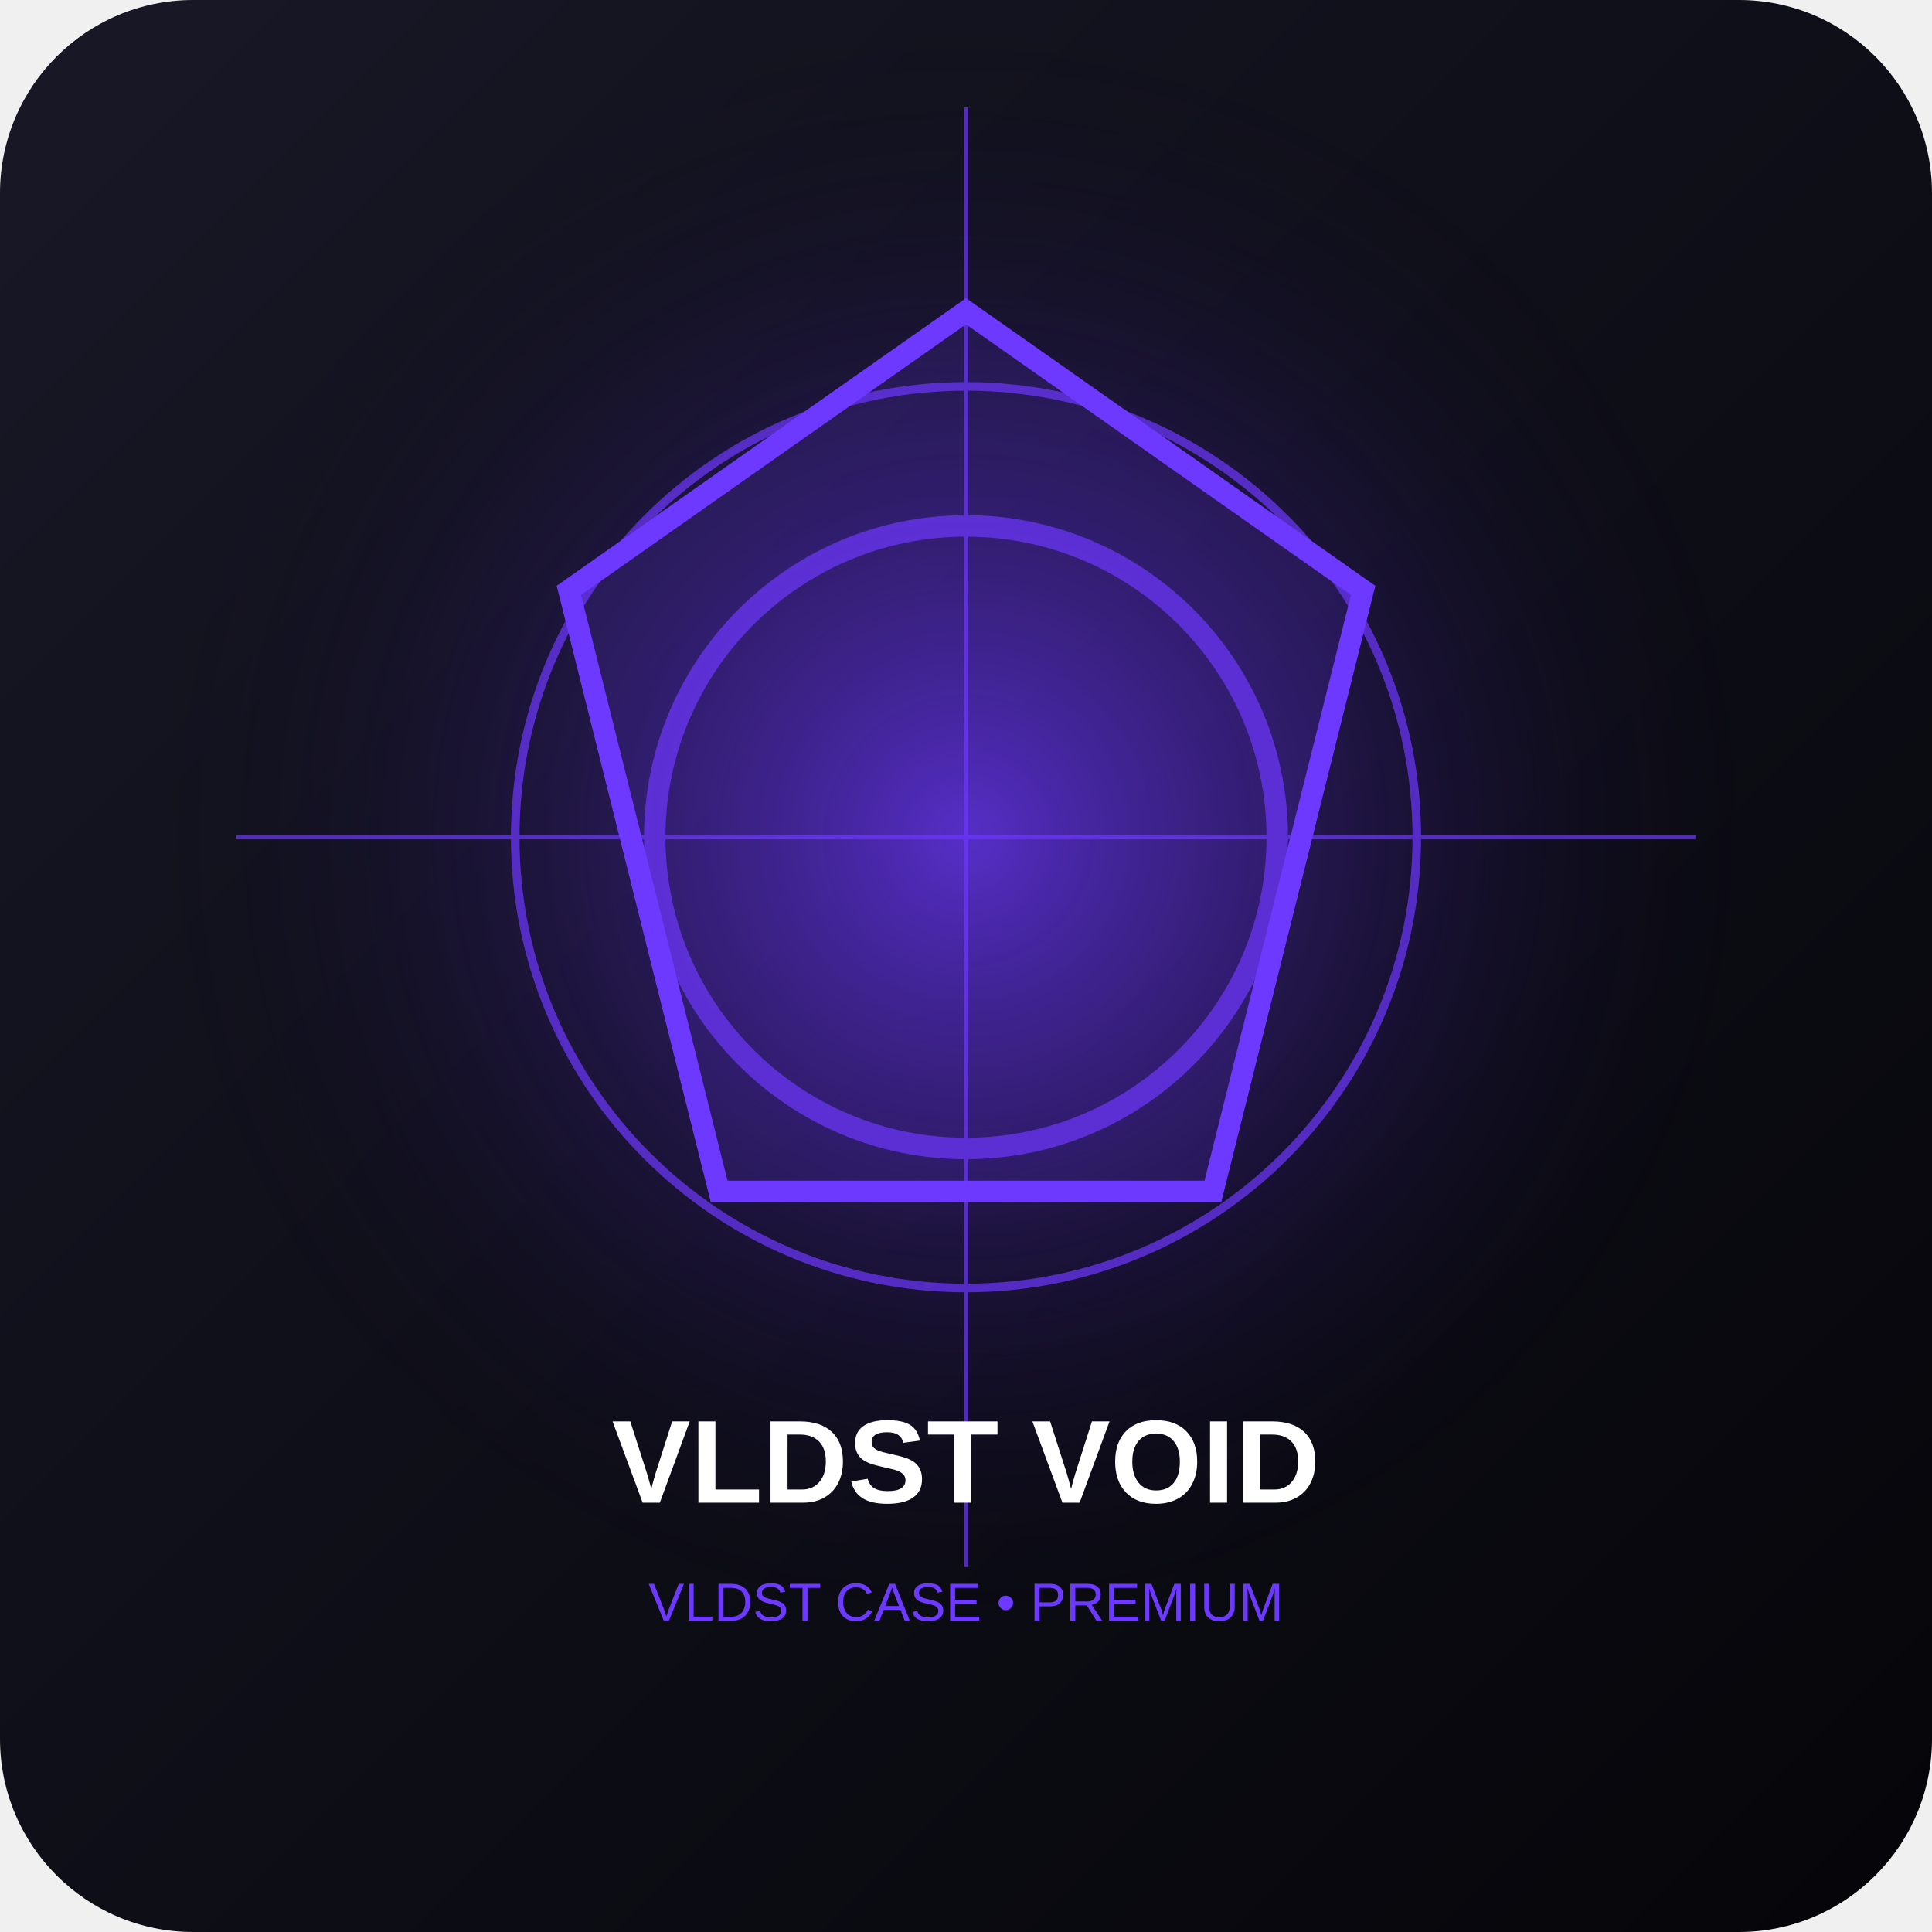
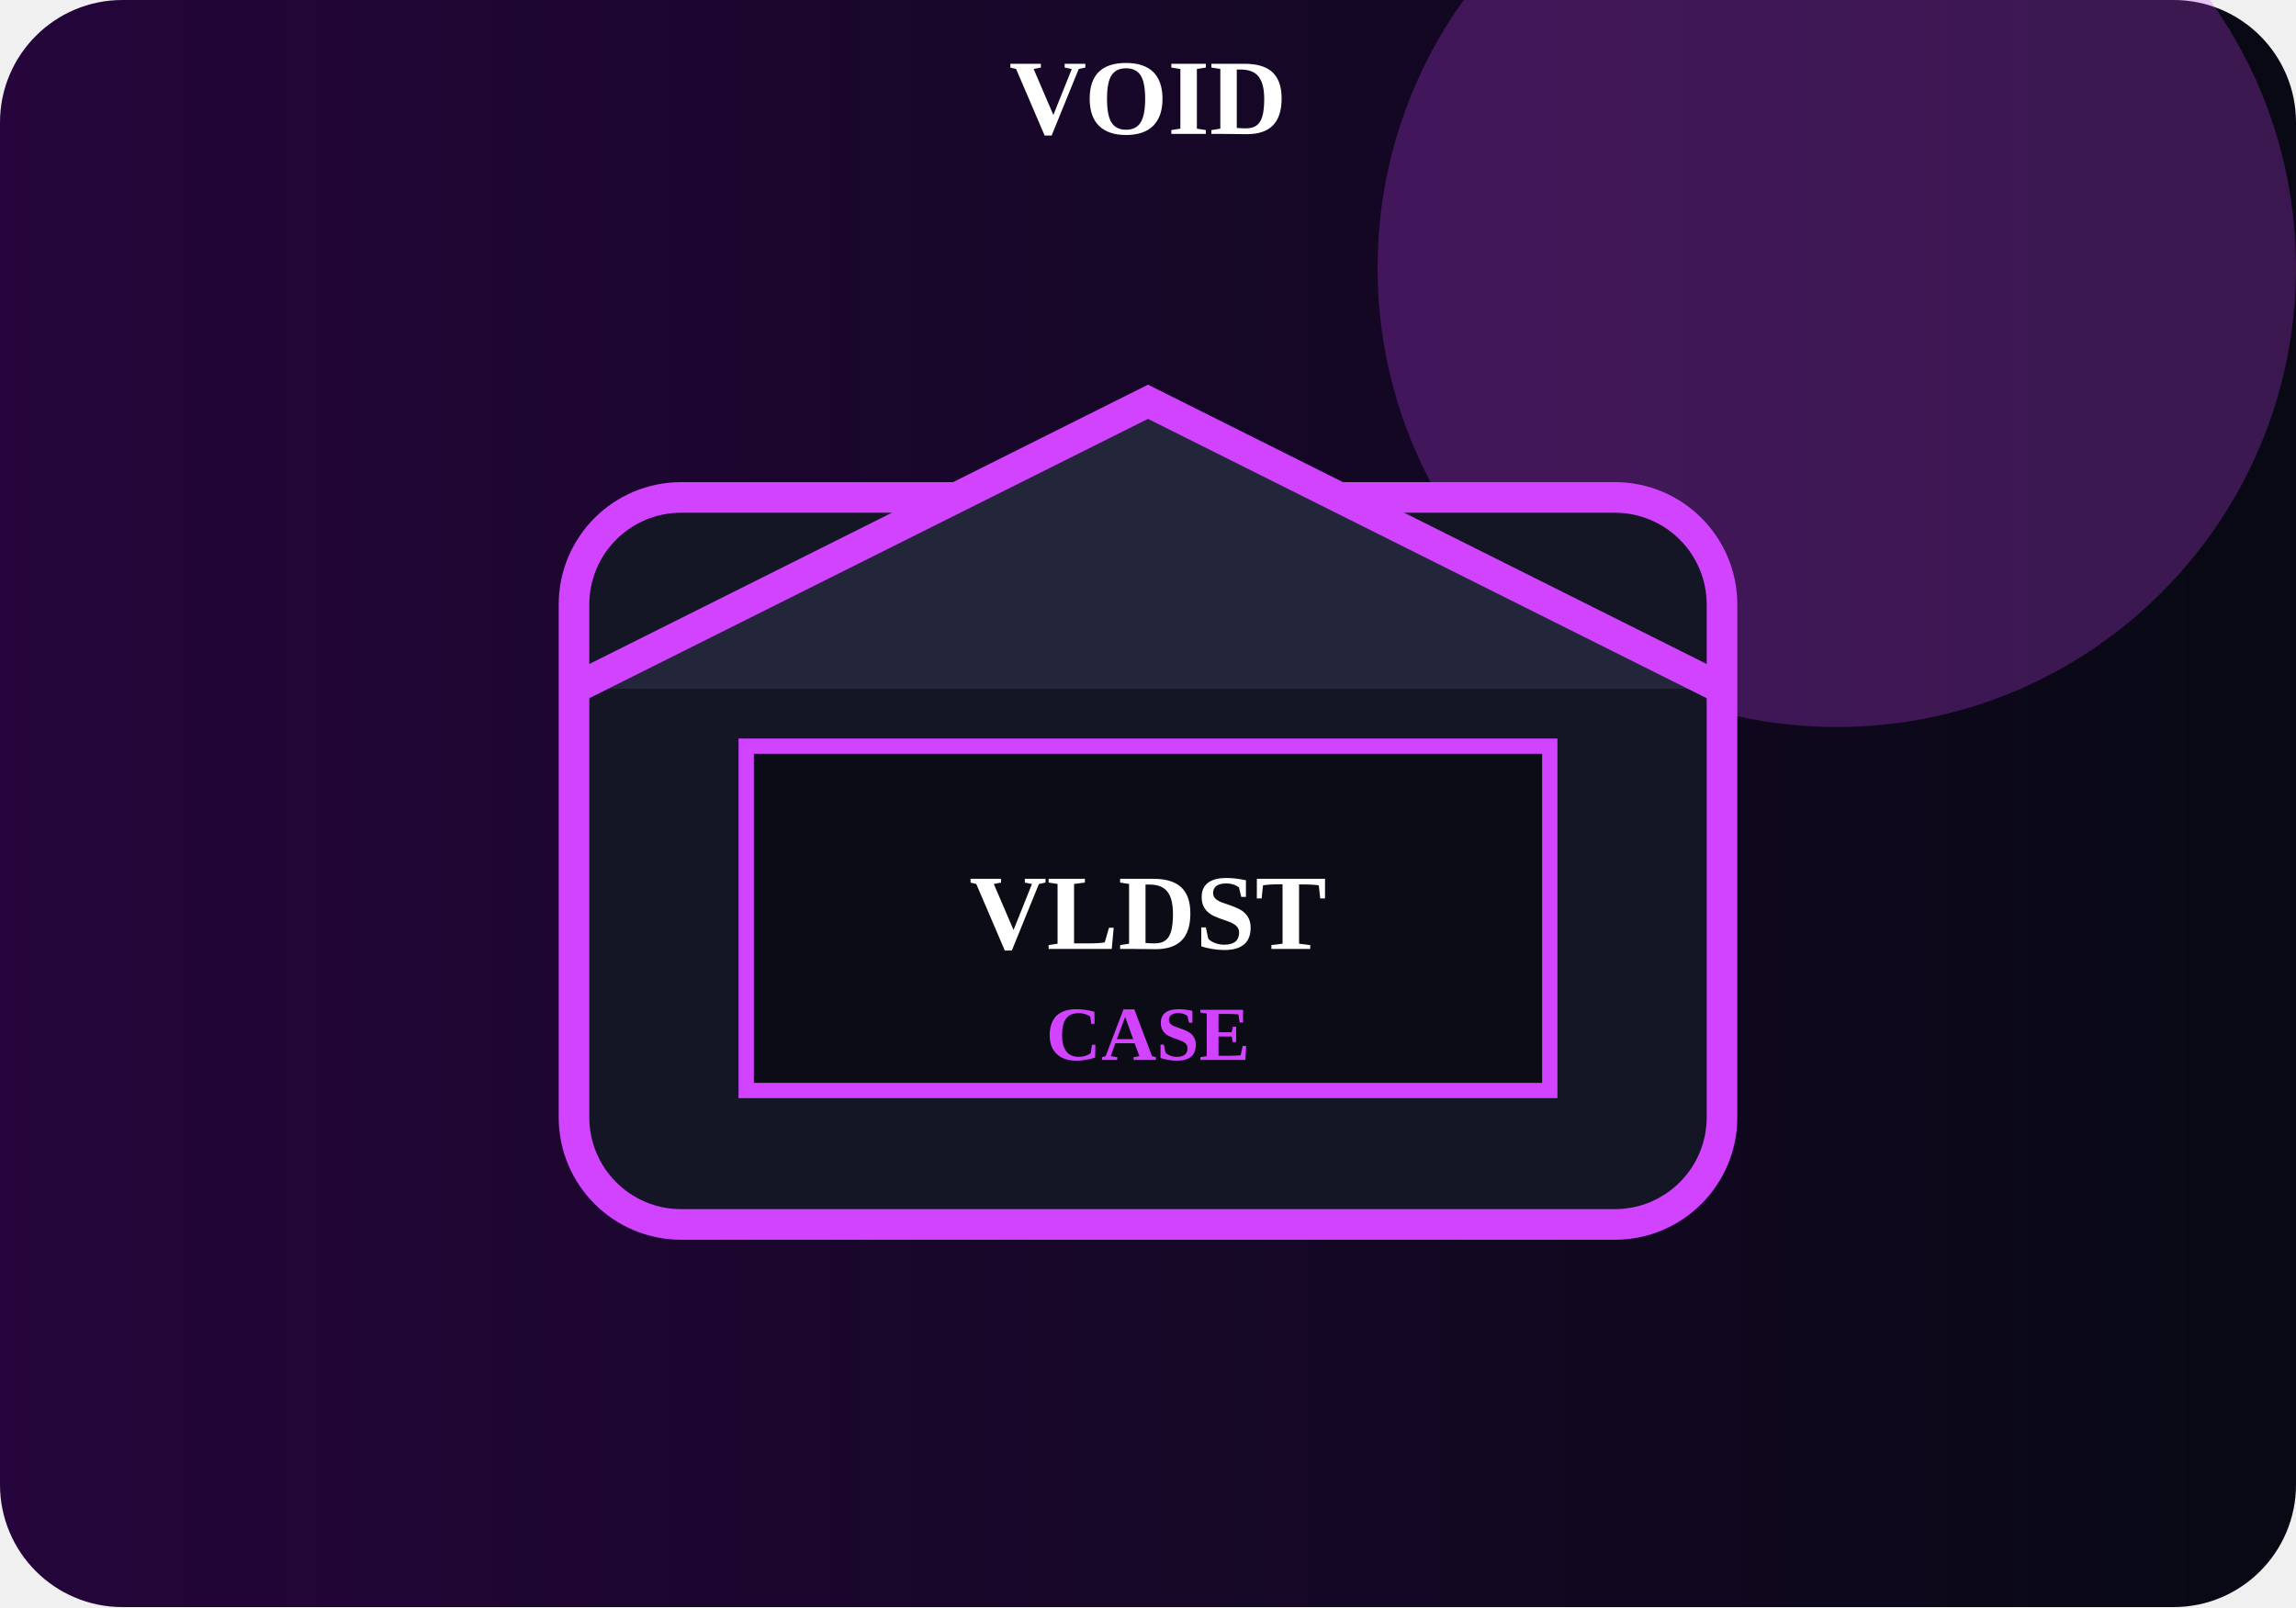
- <svg xmlns="http://www.w3.org/2000/svg" viewBox="0 0 900 900">
+ <svg xmlns="http://www.w3.org/2000/svg" viewBox="0 0 600 420">
  <defs>
-     <radialGradient id="g">
-       <stop stop-color="#6d38ff" stop-opacity=".72" />
-       <stop offset="1" stop-color="#05050b" stop-opacity="0" />
-     </radialGradient>
-     <linearGradient id="bg" x2="1" y2="1">
-       <stop stop-color="#181827" />
-       <stop offset="1" stop-color="#050509" />
+     <linearGradient id="g">
+       <stop stop-color="#25053b" />
+       <stop offset="1" stop-color="#080914" />
    </linearGradient>
  </defs>
-   <rect width="900" height="900" rx="90" fill="url(#bg)" />
-   <circle cx="450" cy="390" r="380" fill="url(#g)" />
-   <g fill="none" stroke="#6d38ff" opacity=".7">
-     <circle cx="450" cy="390" r="210" stroke-width="4" />
-     <circle cx="450" cy="390" r="145" stroke-width="10" />
-     <path d="M110 390H790M450 50V730" stroke-width="2" />
+   <rect width="600" height="420" rx="32" fill="url(#g)" />
+   <circle cx="480" cy="70" r="120" fill="#d143ff" opacity=".25" />
+   <g transform="translate(150 90)">
+     <rect y="40" width="300" height="190" rx="28" fill="#151625" stroke="#d143ff" stroke-width="8" />
+     <path d="M0 90L150 15L300 90" fill="#23253a" stroke="#d143ff" stroke-width="8" />
+     <rect x="45" y="105" width="210" height="90" fill="#0b0c15" stroke="#d143ff" stroke-width="4" />
+     <text x="150" y="158" fill="white" text-anchor="middle" font-size="28" font-weight="900">VLDST</text>
+     <text x="150" y="187" fill="#d143ff" text-anchor="middle" font-size="20" font-weight="800">CASE</text>
  </g>
-   <polygon points="450,145 635,275 565,555 335,555 265,275" fill="#6d38ff" fill-opacity=".15" stroke="#6d38ff" stroke-width="10" />
-   <text x="450" y="700" text-anchor="middle" font-family="Arial" font-weight="900" font-size="55" fill="white">VLDST VOID</text>
-   <text x="450" y="755" text-anchor="middle" font-family="Arial" font-size="25" fill="#6d38ff">VLDST CASE • PREMIUM</text>
+   <text x="300" y="35" fill="white" text-anchor="middle" font-size="28" font-weight="900">VOID</text>
</svg>
